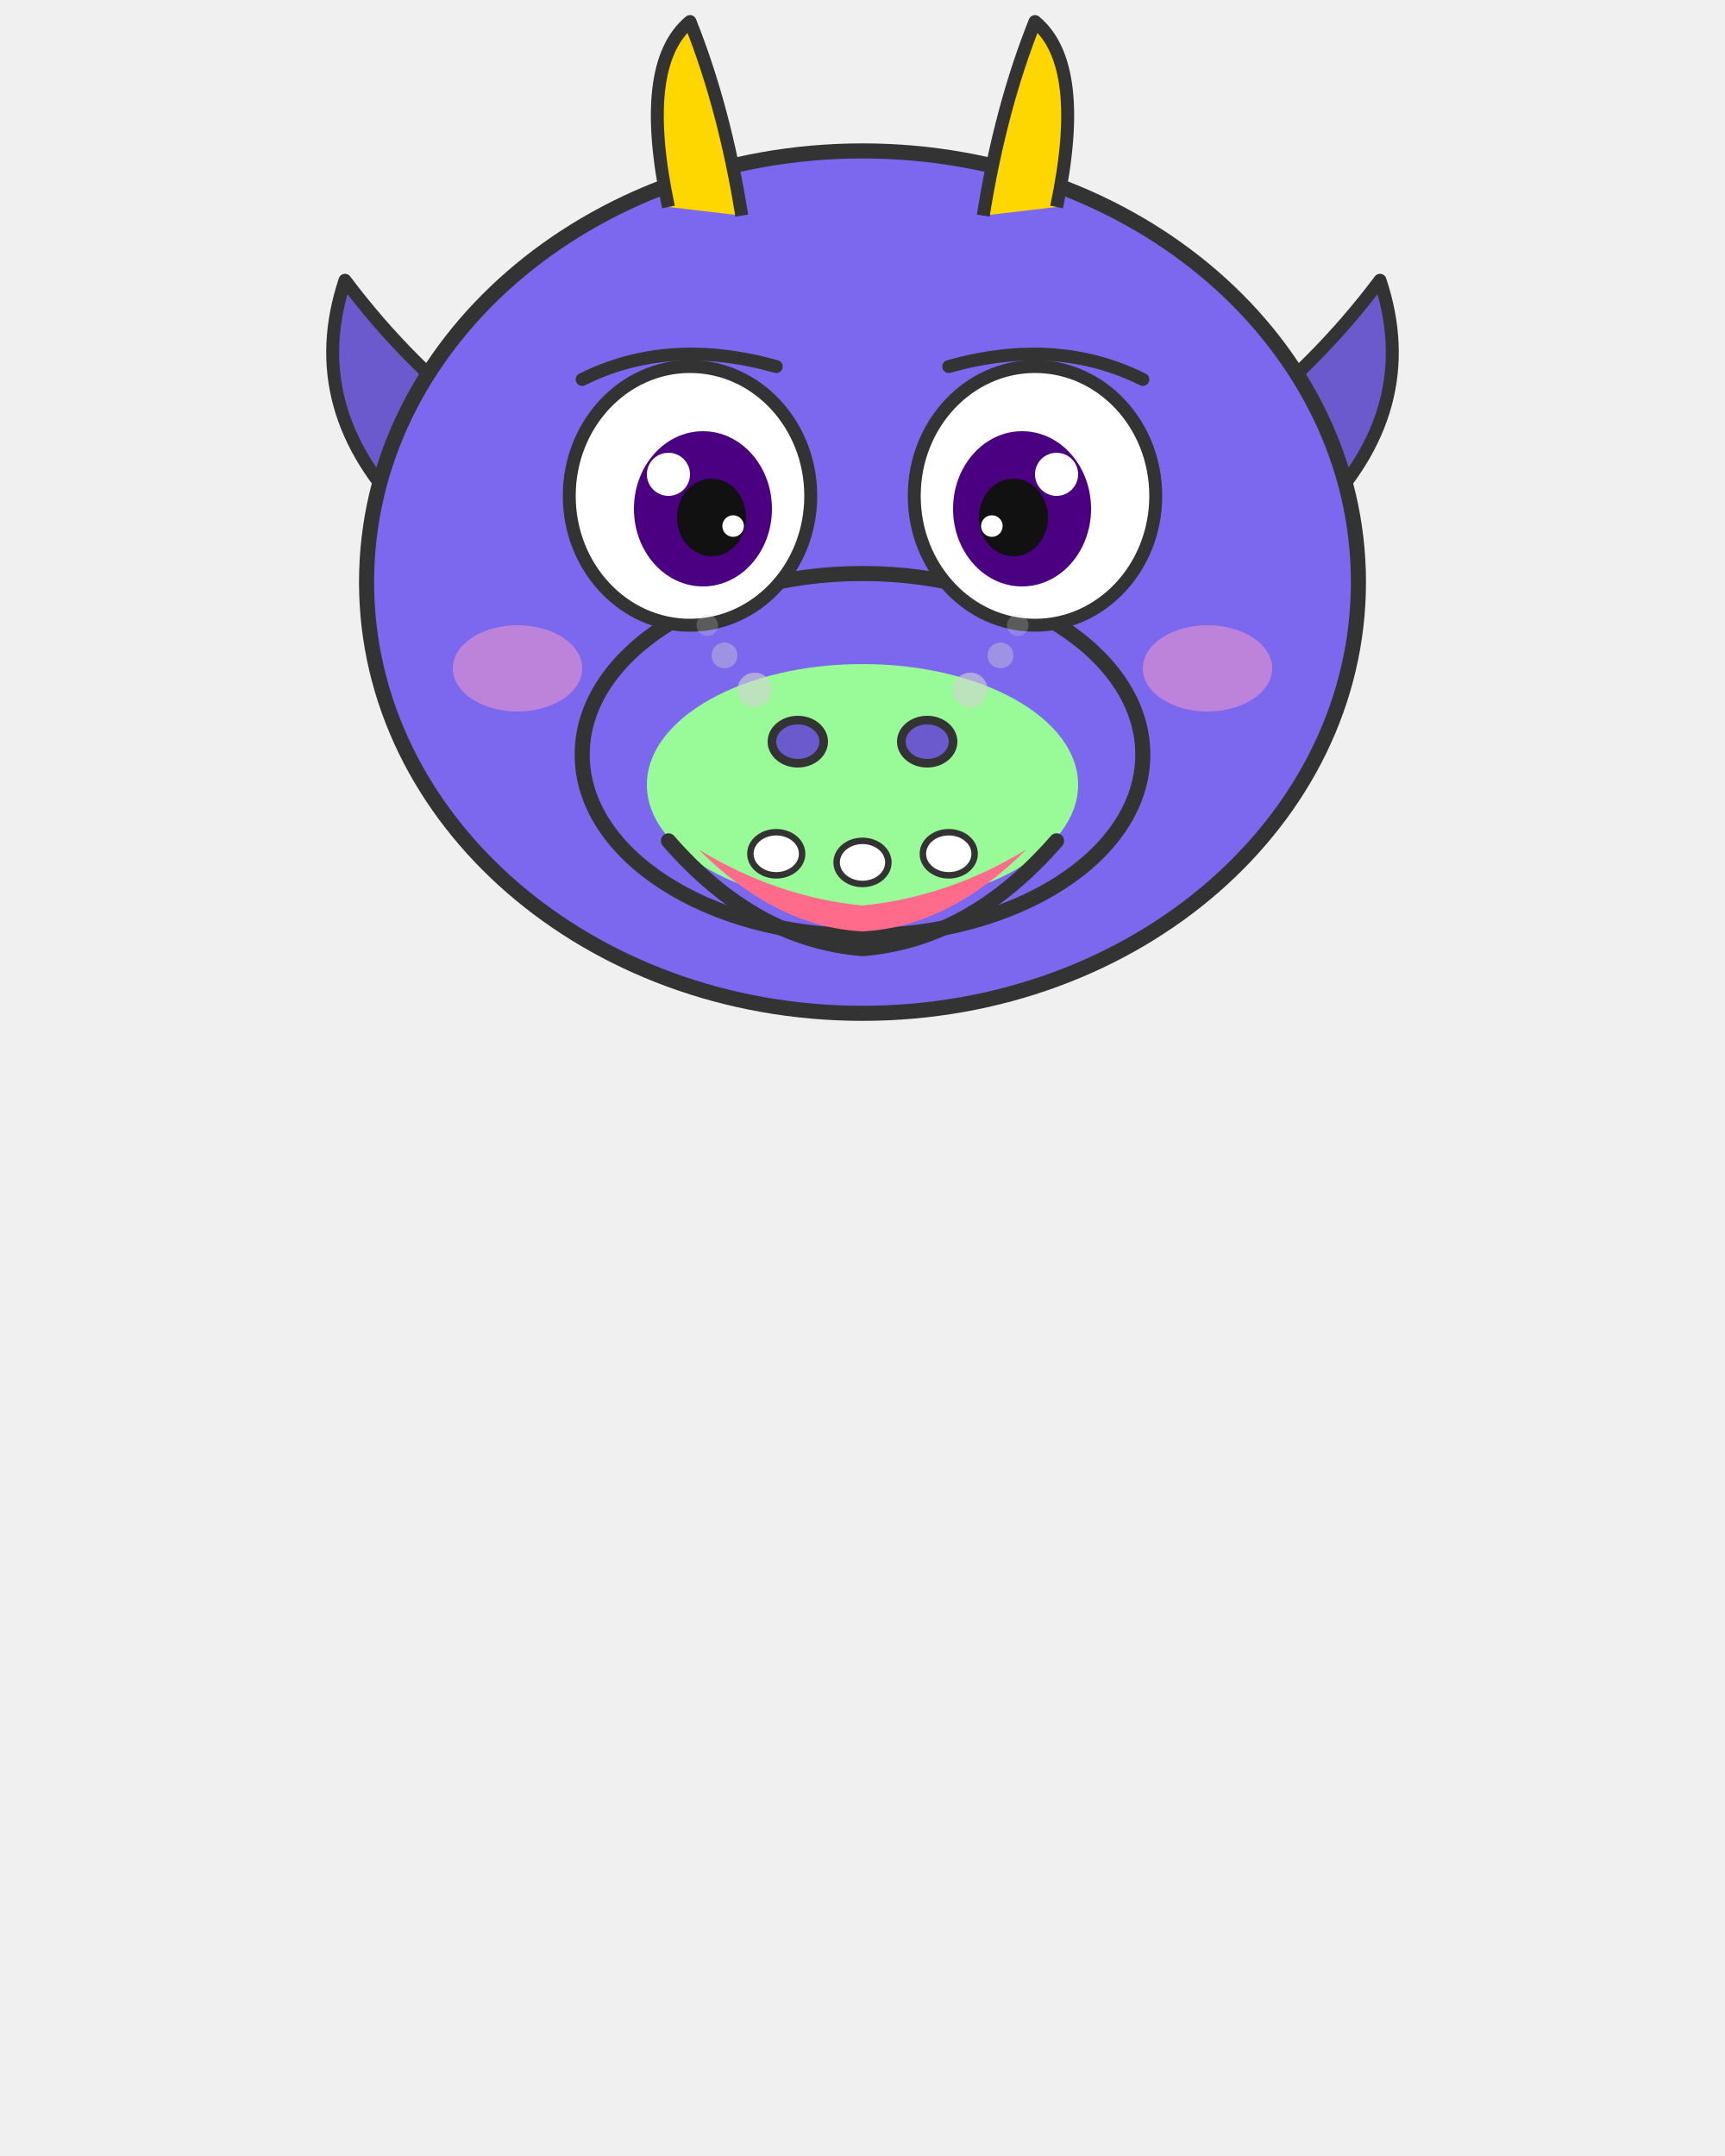
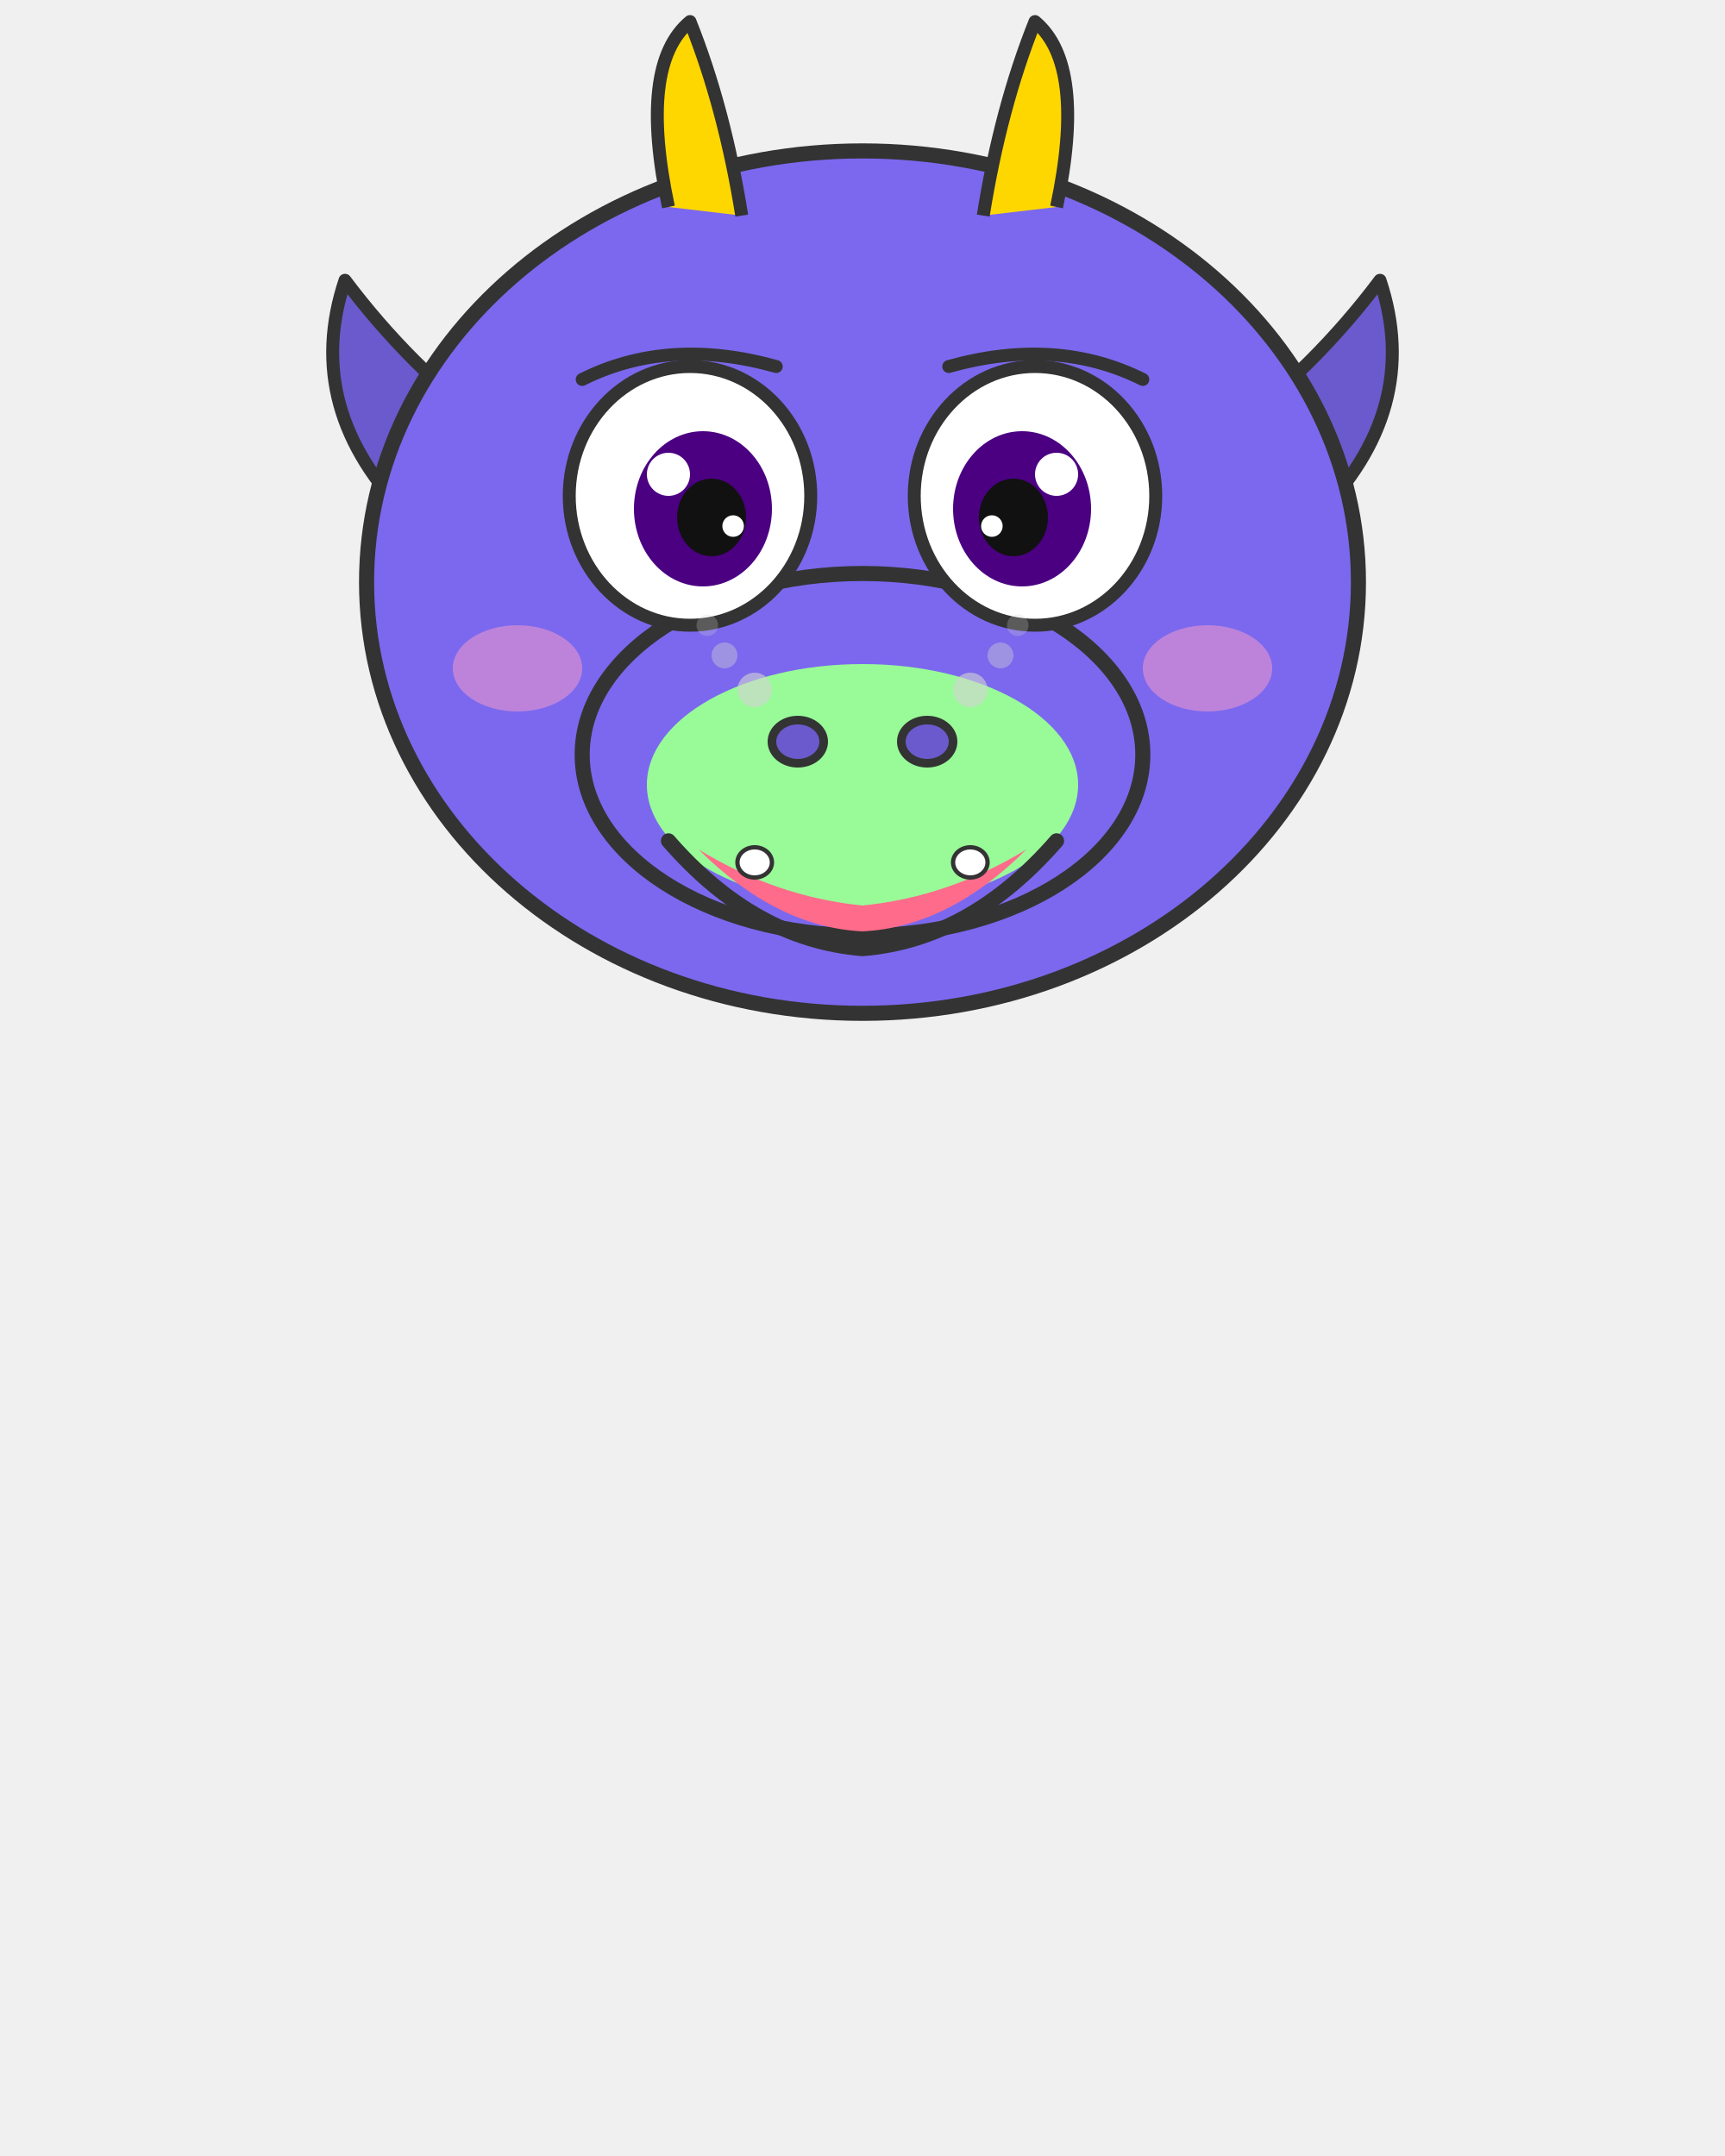
<svg xmlns="http://www.w3.org/2000/svg" viewBox="0 0 400 500">
  <path d="M 95 120 Q 70 95 80 65 Q 95 85 115 100 Z" fill="#6A5ACD" stroke="#333" stroke-width="3" stroke-linejoin="round" />
  <path d="M 305 120 Q 330 95 320 65 Q 305 85 285 100 Z" fill="#6A5ACD" stroke="#333" stroke-width="3" stroke-linejoin="round" />
  <ellipse cx="200" cy="135" rx="115" ry="100" fill="#7B68EE" stroke="#333" stroke-width="3.5" />
  <path d="M 155 48 Q 148 15 160 5 Q 168 25 172 50" fill="#FFD700" stroke="#333" stroke-width="3" stroke-linejoin="round" />
  <path d="M 245 48 Q 252 15 240 5 Q 232 25 228 50" fill="#FFD700" stroke="#333" stroke-width="3" stroke-linejoin="round" />
  <ellipse cx="200" cy="175" rx="65" ry="42" fill="#7B68EE" stroke="#333" stroke-width="3.5" />
  <ellipse cx="200" cy="182" rx="50" ry="28" fill="#98FB98" stroke="none" />
  <ellipse cx="160" cy="115" rx="28" ry="30" fill="white" stroke="#333" stroke-width="3" />
  <ellipse cx="163" cy="118" rx="16" ry="18" fill="#4B0082" />
  <ellipse cx="165" cy="120" rx="8" ry="9" fill="#111" />
  <circle cx="155" cy="110" r="5" fill="white" />
  <circle cx="170" cy="122" r="2.5" fill="white" />
  <ellipse cx="240" cy="115" rx="28" ry="30" fill="white" stroke="#333" stroke-width="3" />
  <ellipse cx="237" cy="118" rx="16" ry="18" fill="#4B0082" />
  <ellipse cx="235" cy="120" rx="8" ry="9" fill="#111" />
  <circle cx="245" cy="110" r="5" fill="white" />
  <circle cx="230" cy="122" r="2.5" fill="white" />
  <path d="M 135 88 Q 155 78 180 85" fill="none" stroke="#333" stroke-width="3" stroke-linecap="round" />
  <path d="M 265 88 Q 245 78 220 85" fill="none" stroke="#333" stroke-width="3" stroke-linecap="round" />
  <ellipse cx="185" cy="172" rx="6" ry="5" fill="#6A5ACD" stroke="#333" stroke-width="2" />
  <ellipse cx="215" cy="172" rx="6" ry="5" fill="#6A5ACD" stroke="#333" stroke-width="2" />
  <circle cx="175" cy="160" r="4" fill="#D3D3D3" opacity="0.6" />
  <circle cx="168" cy="152" r="3" fill="#D3D3D3" opacity="0.4" />
  <circle cx="164" cy="145" r="2.5" fill="#D3D3D3" opacity="0.25" />
  <circle cx="225" cy="160" r="4" fill="#D3D3D3" opacity="0.6" />
  <circle cx="232" cy="152" r="3" fill="#D3D3D3" opacity="0.4" />
  <circle cx="236" cy="145" r="2.5" fill="#D3D3D3" opacity="0.25" />
  <path d="M 155 195 Q 175 218 200 220 Q 225 218 245 195" fill="none" stroke="#333" stroke-width="3.5" stroke-linecap="round" />
  <path d="M 162 197 Q 180 215 200 216 Q 220 215 238 197 Q 220 208 200 210 Q 180 208 162 197 Z" fill="#FF6B8A" stroke="none" />
-   <ellipse cx="180" cy="198" rx="6" ry="5" fill="white" stroke="#333" stroke-width="1.5" />
-   <ellipse cx="200" cy="200" rx="6" ry="5" fill="white" stroke="#333" stroke-width="1.5" />
-   <ellipse cx="220" cy="198" rx="6" ry="5" fill="white" stroke="#333" stroke-width="1.5" />
+   <ellipse cx="175" cy="200" rx="4" ry="3.5" fill="white" stroke="#333" stroke-width="1" />
+   <ellipse cx="225" cy="200" rx="4" ry="3.5" fill="white" stroke="#333" stroke-width="1" />
  <ellipse cx="120" cy="155" rx="15" ry="10" fill="#FF9EC6" opacity="0.5" />
  <ellipse cx="280" cy="155" rx="15" ry="10" fill="#FF9EC6" opacity="0.5" />
</svg>
